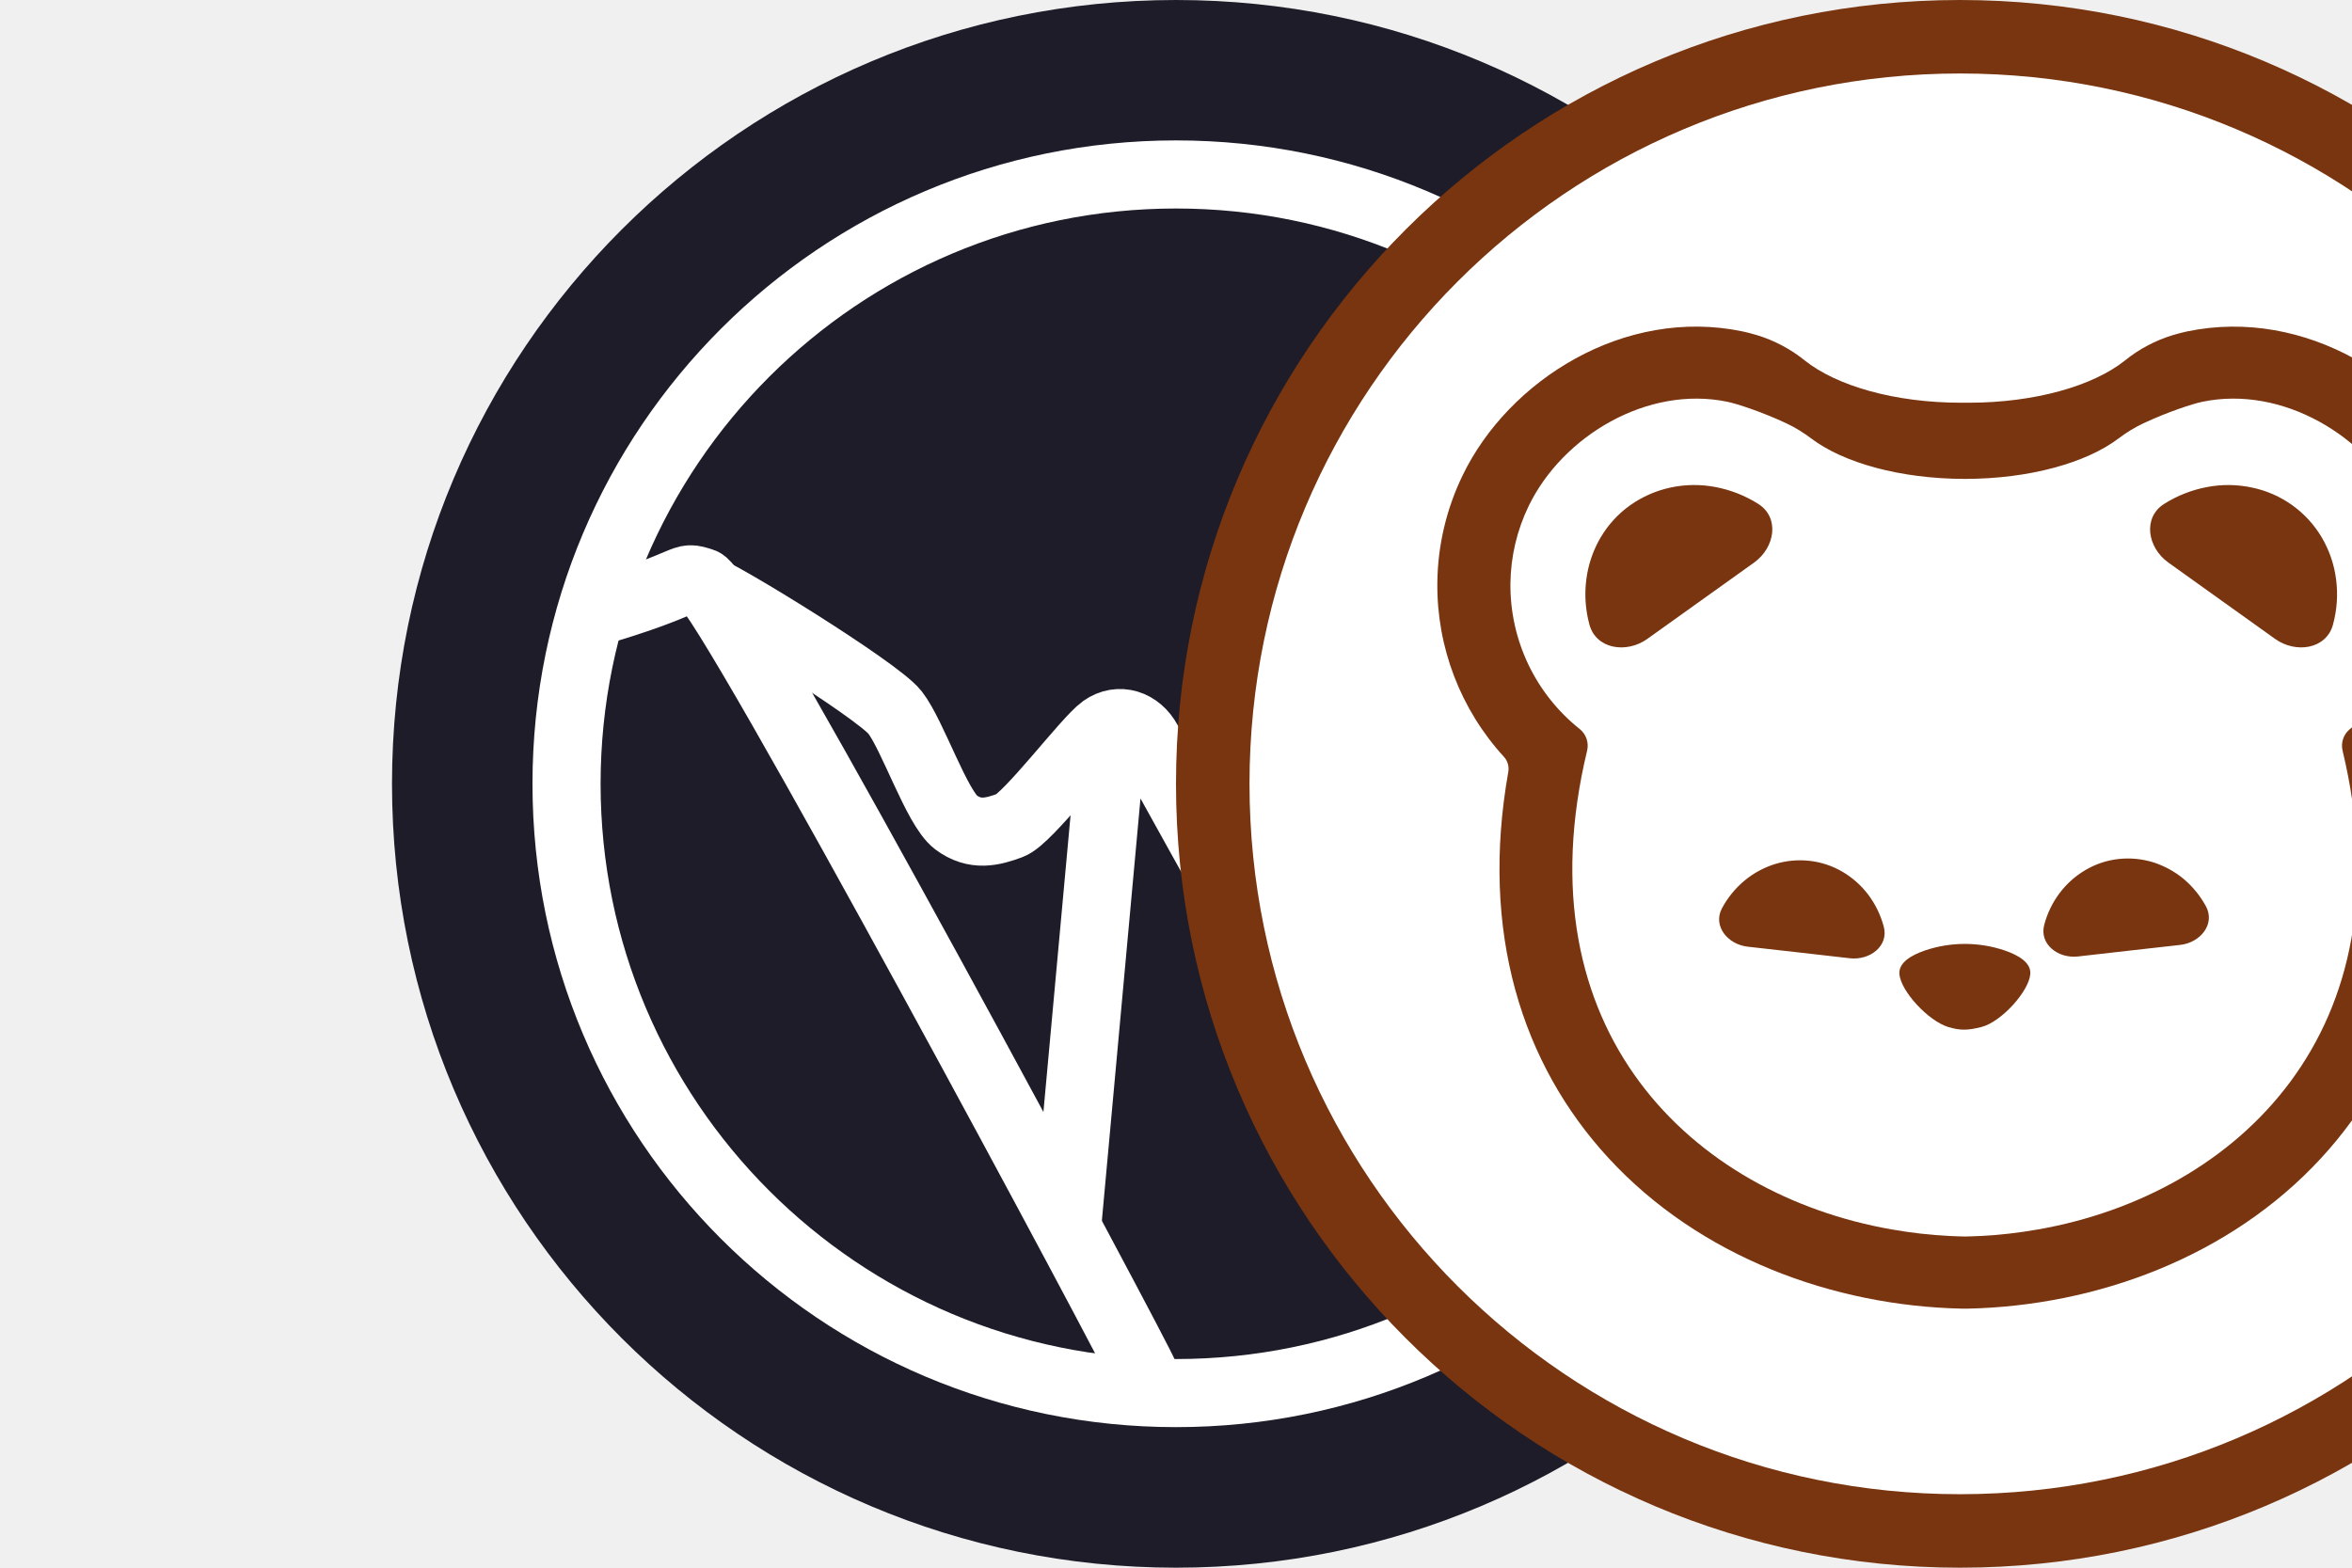
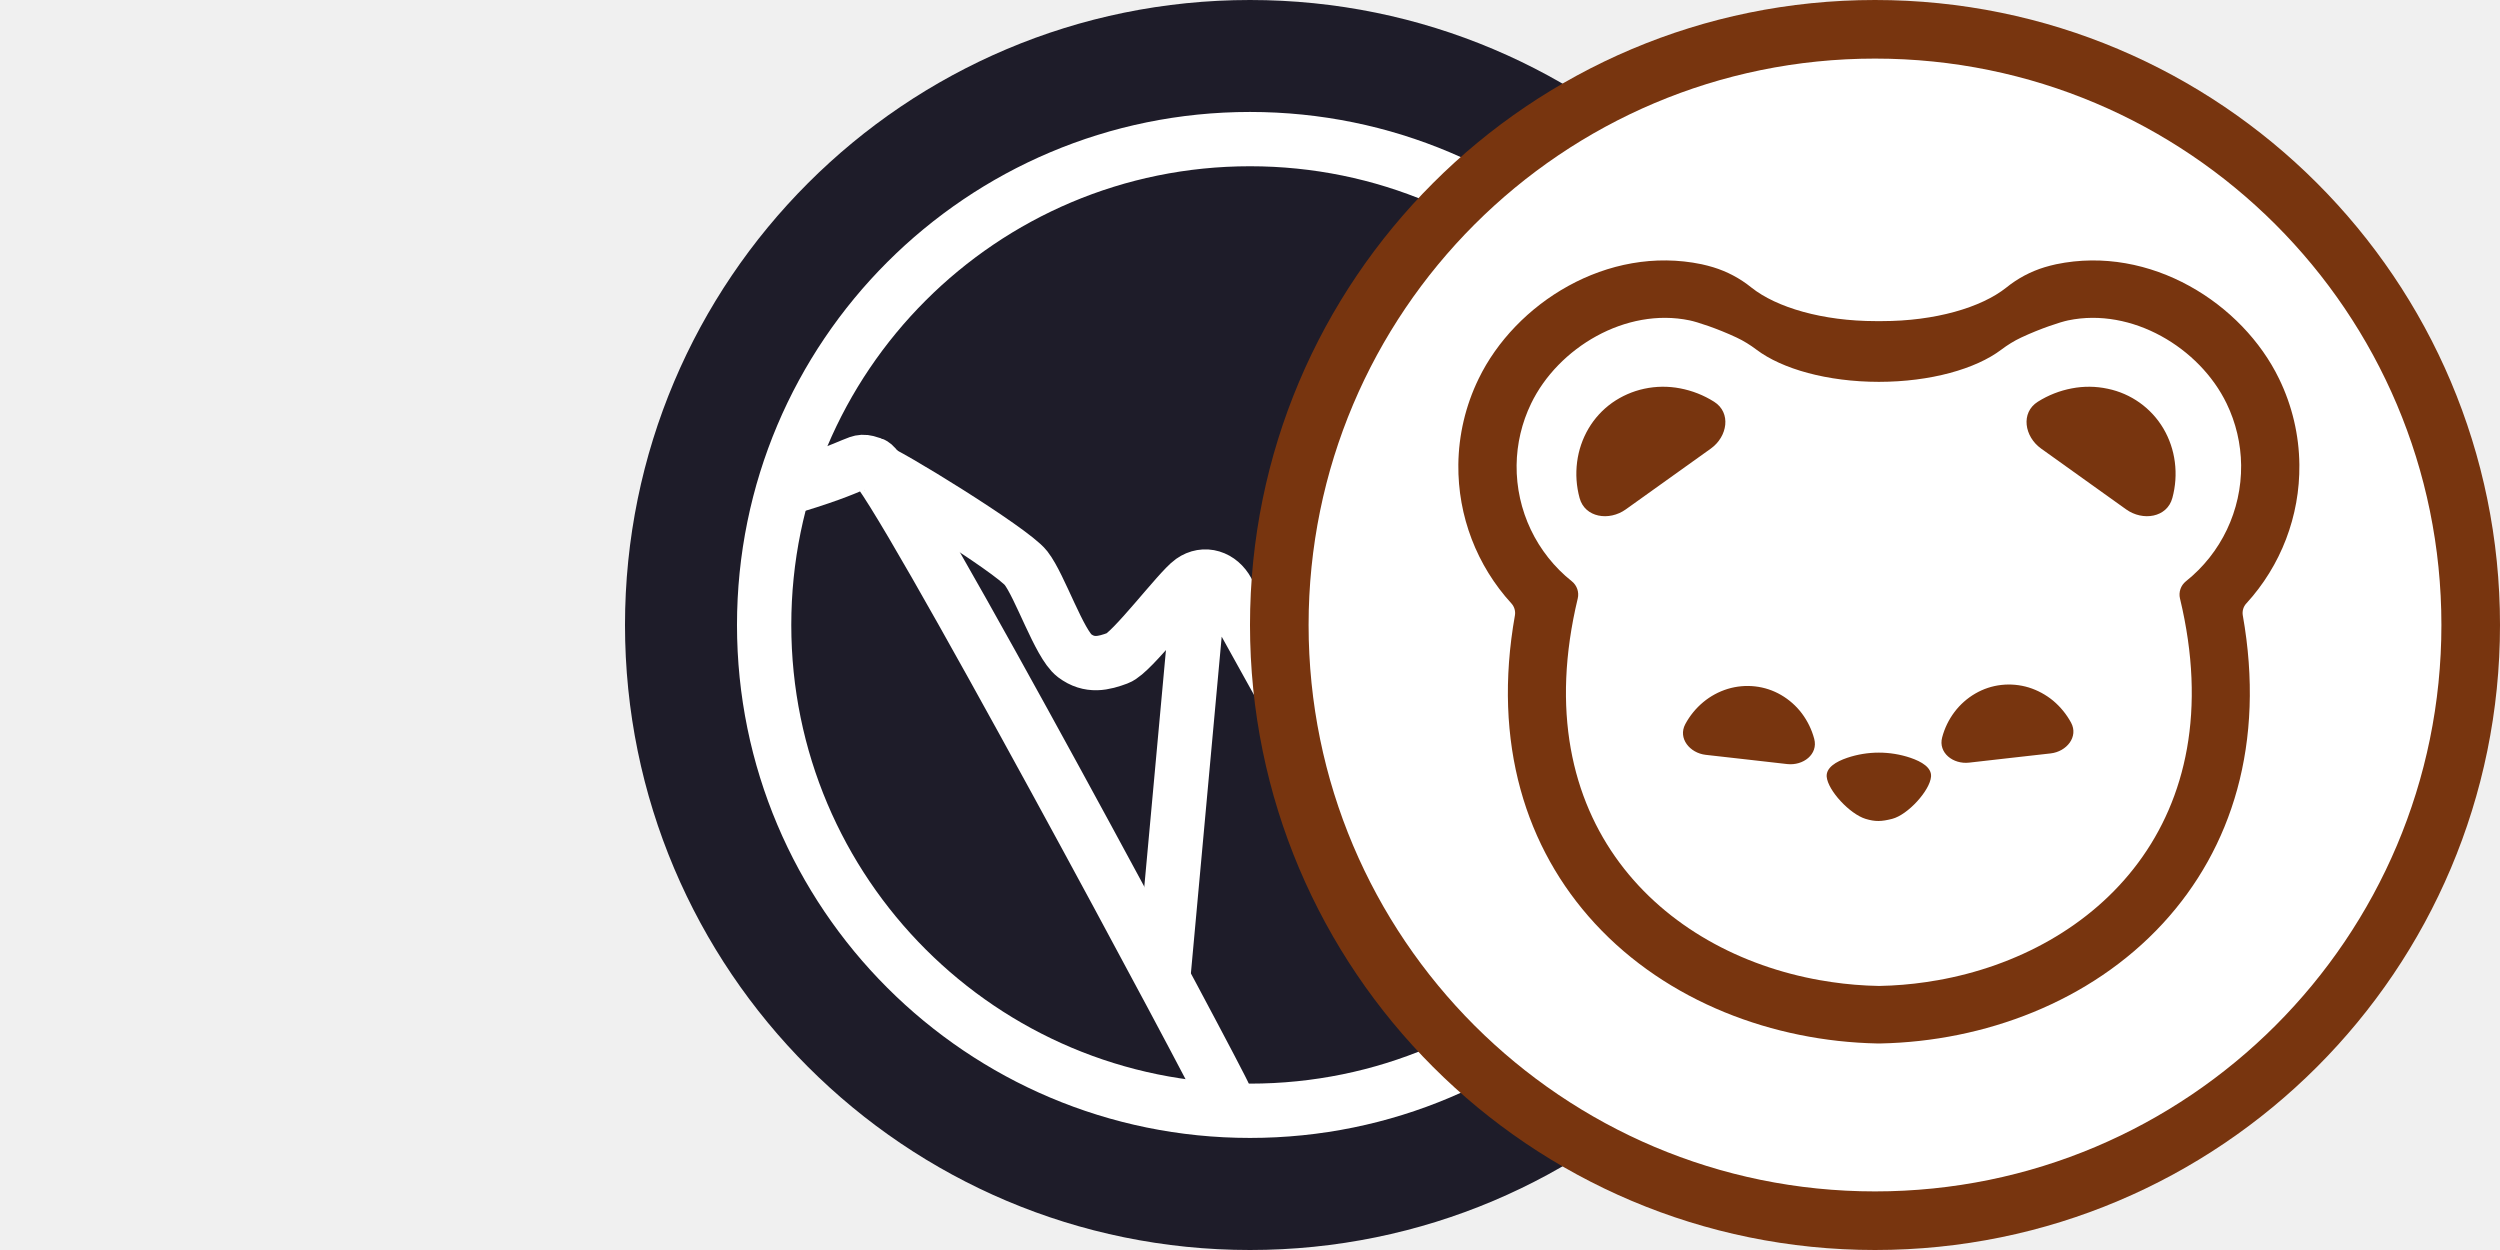
- <svg xmlns="http://www.w3.org/2000/svg" viewBox="0 0 192 128">
+ <svg xmlns="http://www.w3.org/2000/svg" viewBox="0 0 256 128">
  <svg fill="none" viewBox="0 0 128 128">
    <path fill="#1E1C29" d="M128 64c0 35.344-28.656 64-64 64S0 99.344 0 64 28.656 0 64 0s64 28.656 64 64" />
    <path stroke="#fff" stroke-width="5.56" d="M14.248 64c0-27.492 22.264-49.756 49.752-49.756S113.744 36.512 113.744 64 91.48 113.744 64 113.744 14.248 91.48 14.248 64Z" />
    <path stroke="#fff" stroke-width="5.56" d="M15.748 50.216c9.344-2.688 7.64-3.328 9.608-2.688 1.984.64 35.828 63.828 36.048 64.72" />
    <path stroke="#fff" stroke-width="5.56" d="M25.388 48.028c1.172.252 14.236 8.296 15.672 10.14 1.44 1.844 3.408 7.78 4.968 8.968 1.56 1.172 3 .784 4.44.252 1.436-.52 6.264-6.968 7.576-7.892 1.296-.92 2.876-.404 3.656 1.048s25.092 45.12 26.048 46.888M58.792 59.92l-3.7 40.452m11.5-32.532c1.452-1.048 1.576-.516 2.372-1.44.784-.92 1.048-3.152 1.44-4.464.404-1.316 1.984-.92 3.032-.532 1.044.388 2.108.92 3.028 2.232s21.44 25.36 23.672 26.408c2.236 1.044 2.5.828 5.064 1.044" />
  </svg>
  <svg x="64" viewBox="0 0 128 128">
    <circle cx="64" cy="64" r="64" fill="#78350F" />
    <circle cx="64" cy="64" r="58" fill="#fff" />
    <path fill="#78350F" d="M47.52 41.136a10 10 0 0 0-3.486-1.37 9.2 9.2 0 0 0-3.668.042 9 9 0 0 0-3.288 1.442 8.6 8.6 0 0 0-2.414 2.634 9 9 0 0 0-1.168 3.424 9.4 9.4 0 0 0 .252 3.682c.538 2.012 3.024 2.396 4.732 1.172l4.352-3.112 4.364-3.12c1.706-1.226 2.104-3.674.324-4.794m46.014 2.748a8.66 8.66 0 0 0-5.702-4.076 9.2 9.2 0 0 0-3.668-.04 10 10 0 0 0-3.488 1.368c-1.78 1.12-1.38 3.568.326 4.792l4.364 3.122 4.352 3.112c1.708 1.224 4.194.84 4.732-1.172a9.4 9.4 0 0 0 .252-3.682 9 9 0 0 0-1.168-3.424M67.63 77.598a10.16 10.16 0 0 0-6.47 0c-1.16.394-2.172 1.006-2.108 1.928.116 1.412 2.36 3.828 3.982 4.326.992.3 1.614.28 2.72 0 1.622-.416 3.878-2.914 3.984-4.326.074-.922-.95-1.532-2.108-1.928m-11.118-4.544a7.2 7.2 0 0 0-2.128-1.888 6.8 6.8 0 0 0-2.666-.88 7 7 0 0 0-2.804.258c-.906.28-1.76.736-2.508 1.36a7.6 7.6 0 0 0-1.834 2.25c-.77 1.44.454 2.956 2.098 3.142l4.152.468 4.184.476c1.644.188 3.192-1.006 2.77-2.582a7.6 7.6 0 0 0-1.264-2.604m25.736-1.298a7.4 7.4 0 0 0-2.51-1.36 7 7 0 0 0-2.802-.258 6.8 6.8 0 0 0-2.666.882 7.2 7.2 0 0 0-2.13 1.888 7.5 7.5 0 0 0-1.264 2.604c-.42 1.576 1.128 2.77 2.76 2.582l4.186-.476 4.16-.468c1.646-.186 2.868-1.7 2.1-3.142a7.8 7.8 0 0 0-1.834-2.252" />
    <path fill="#78350F" d="M102.018 61.8a20.7 20.7 0 0 0 5.438-14.22 20.6 20.6 0 0 0-2.076-8.788c-3.732-7.718-13.174-13.744-22.838-11.732q-.59.13-1.168.302a11.6 11.6 0 0 0-3.92 2.08c-2.582 2.06-7.326 3.44-12.752 3.44h-.616c-5.424 0-10.168-1.384-12.75-3.444a11.6 11.6 0 0 0-3.922-2.078 16 16 0 0 0-1.168-.302c-9.662-2.012-19.104 4.014-22.836 11.732a20.6 20.6 0 0 0-2.076 8.786 20.72 20.72 0 0 0 5.44 14.222 1.46 1.46 0 0 1 .356 1.204c-2.328 13.1 1.108 23.88 8.18 31.554 7.428 8.06 18.324 12.076 28.894 12.294h.382c10.568-.218 21.466-4.232 28.894-12.292 7.072-7.676 10.508-18.454 8.18-31.556a1.45 1.45 0 0 1 .356-1.204zm-6.186-2.272a1.74 1.74 0 0 0-.6 1.764c5.49 22.872-8.62 36.224-24.83 39.086h-.01a38 38 0 0 1-4.732.54c-.094 0-.2.01-.294.01-.296.02-.6.02-.896.032h-.074l-.02-.002h-.054c-.296-.01-.6-.01-.896-.03-.094 0-.2-.012-.296-.012a38 38 0 0 1-4.73-.54h-.012C42.18 97.516 28.068 84.164 33.56 61.29a1.74 1.74 0 0 0-.6-1.762 15 15 0 0 1-5.66-11.9 14.9 14.9 0 0 1 1.486-6.306c2.76-5.716 9.706-9.876 16.23-8.516.764.156 2.812.82 4.808 1.756.724.34 1.404.764 2.04 1.244 2.616 1.976 7.25 3.29 12.532 3.296 5.284-.004 9.92-1.32 12.534-3.294.636-.48 1.314-.904 2.04-1.244 1.994-.936 4.042-1.6 4.808-1.758 6.522-1.36 13.468 2.8 16.23 8.518a14.9 14.9 0 0 1 1.484 6.306 15 15 0 0 1-5.66 11.898" />
  </svg>
</svg>
